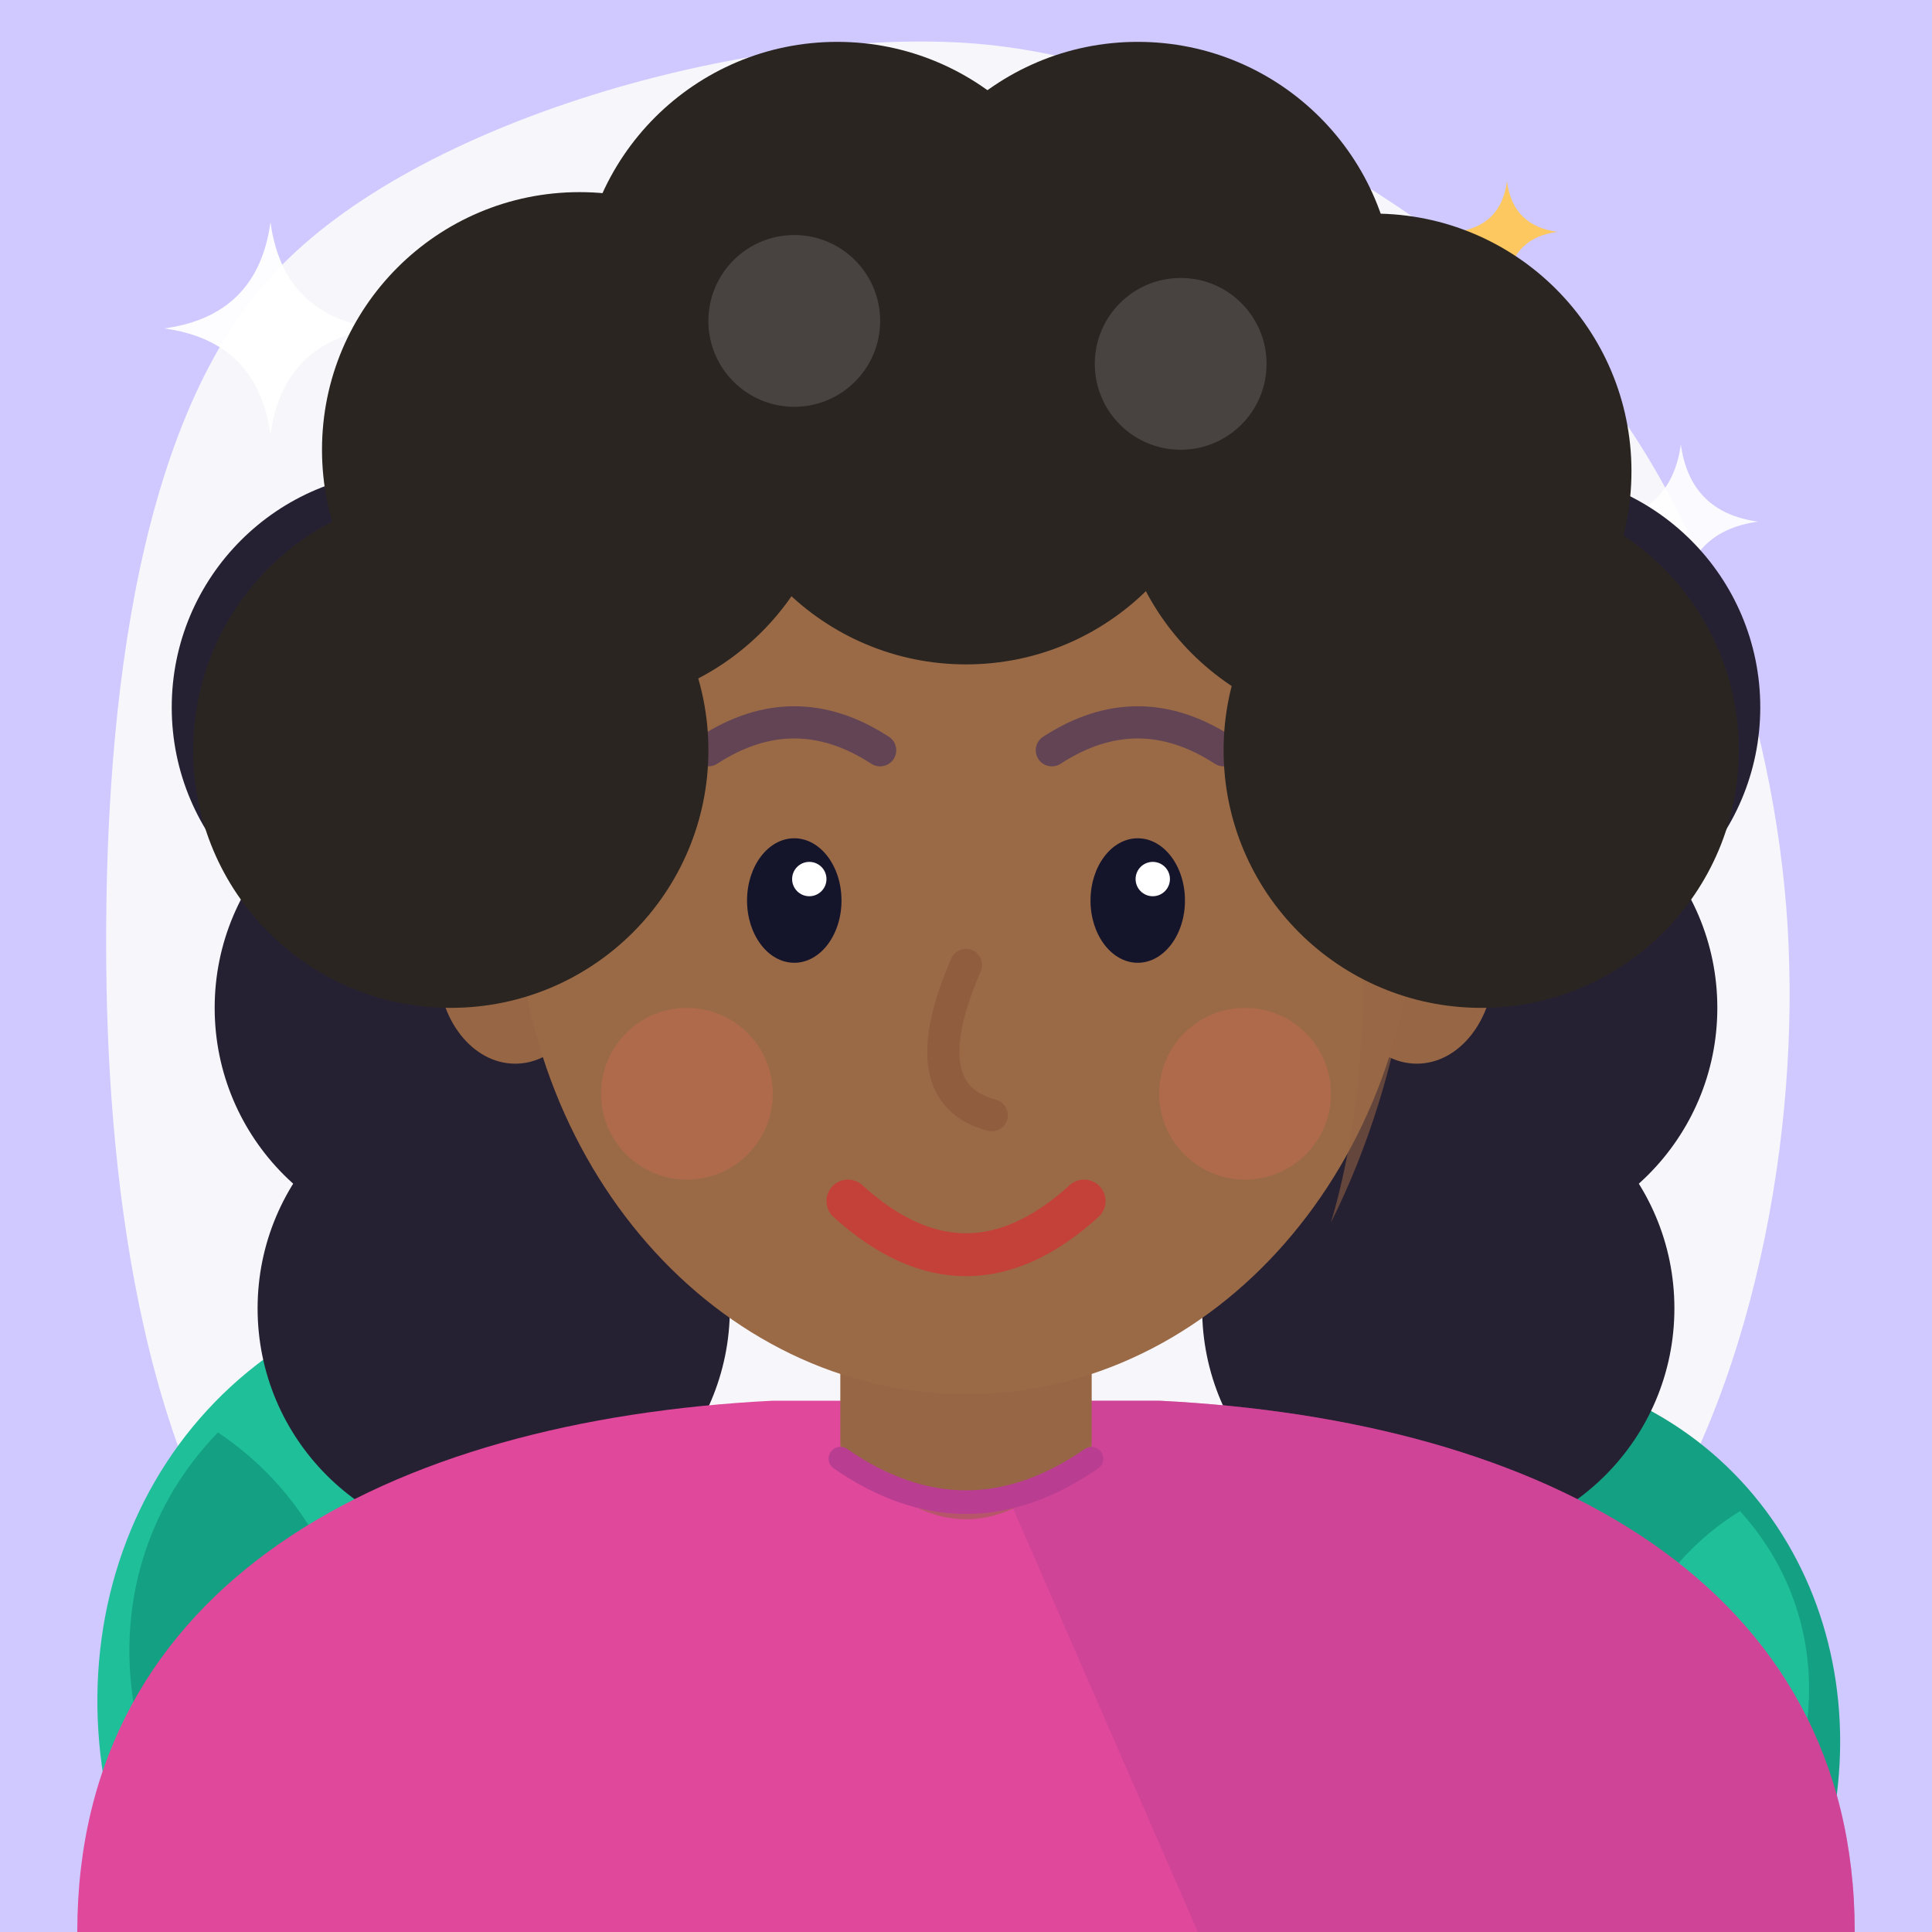
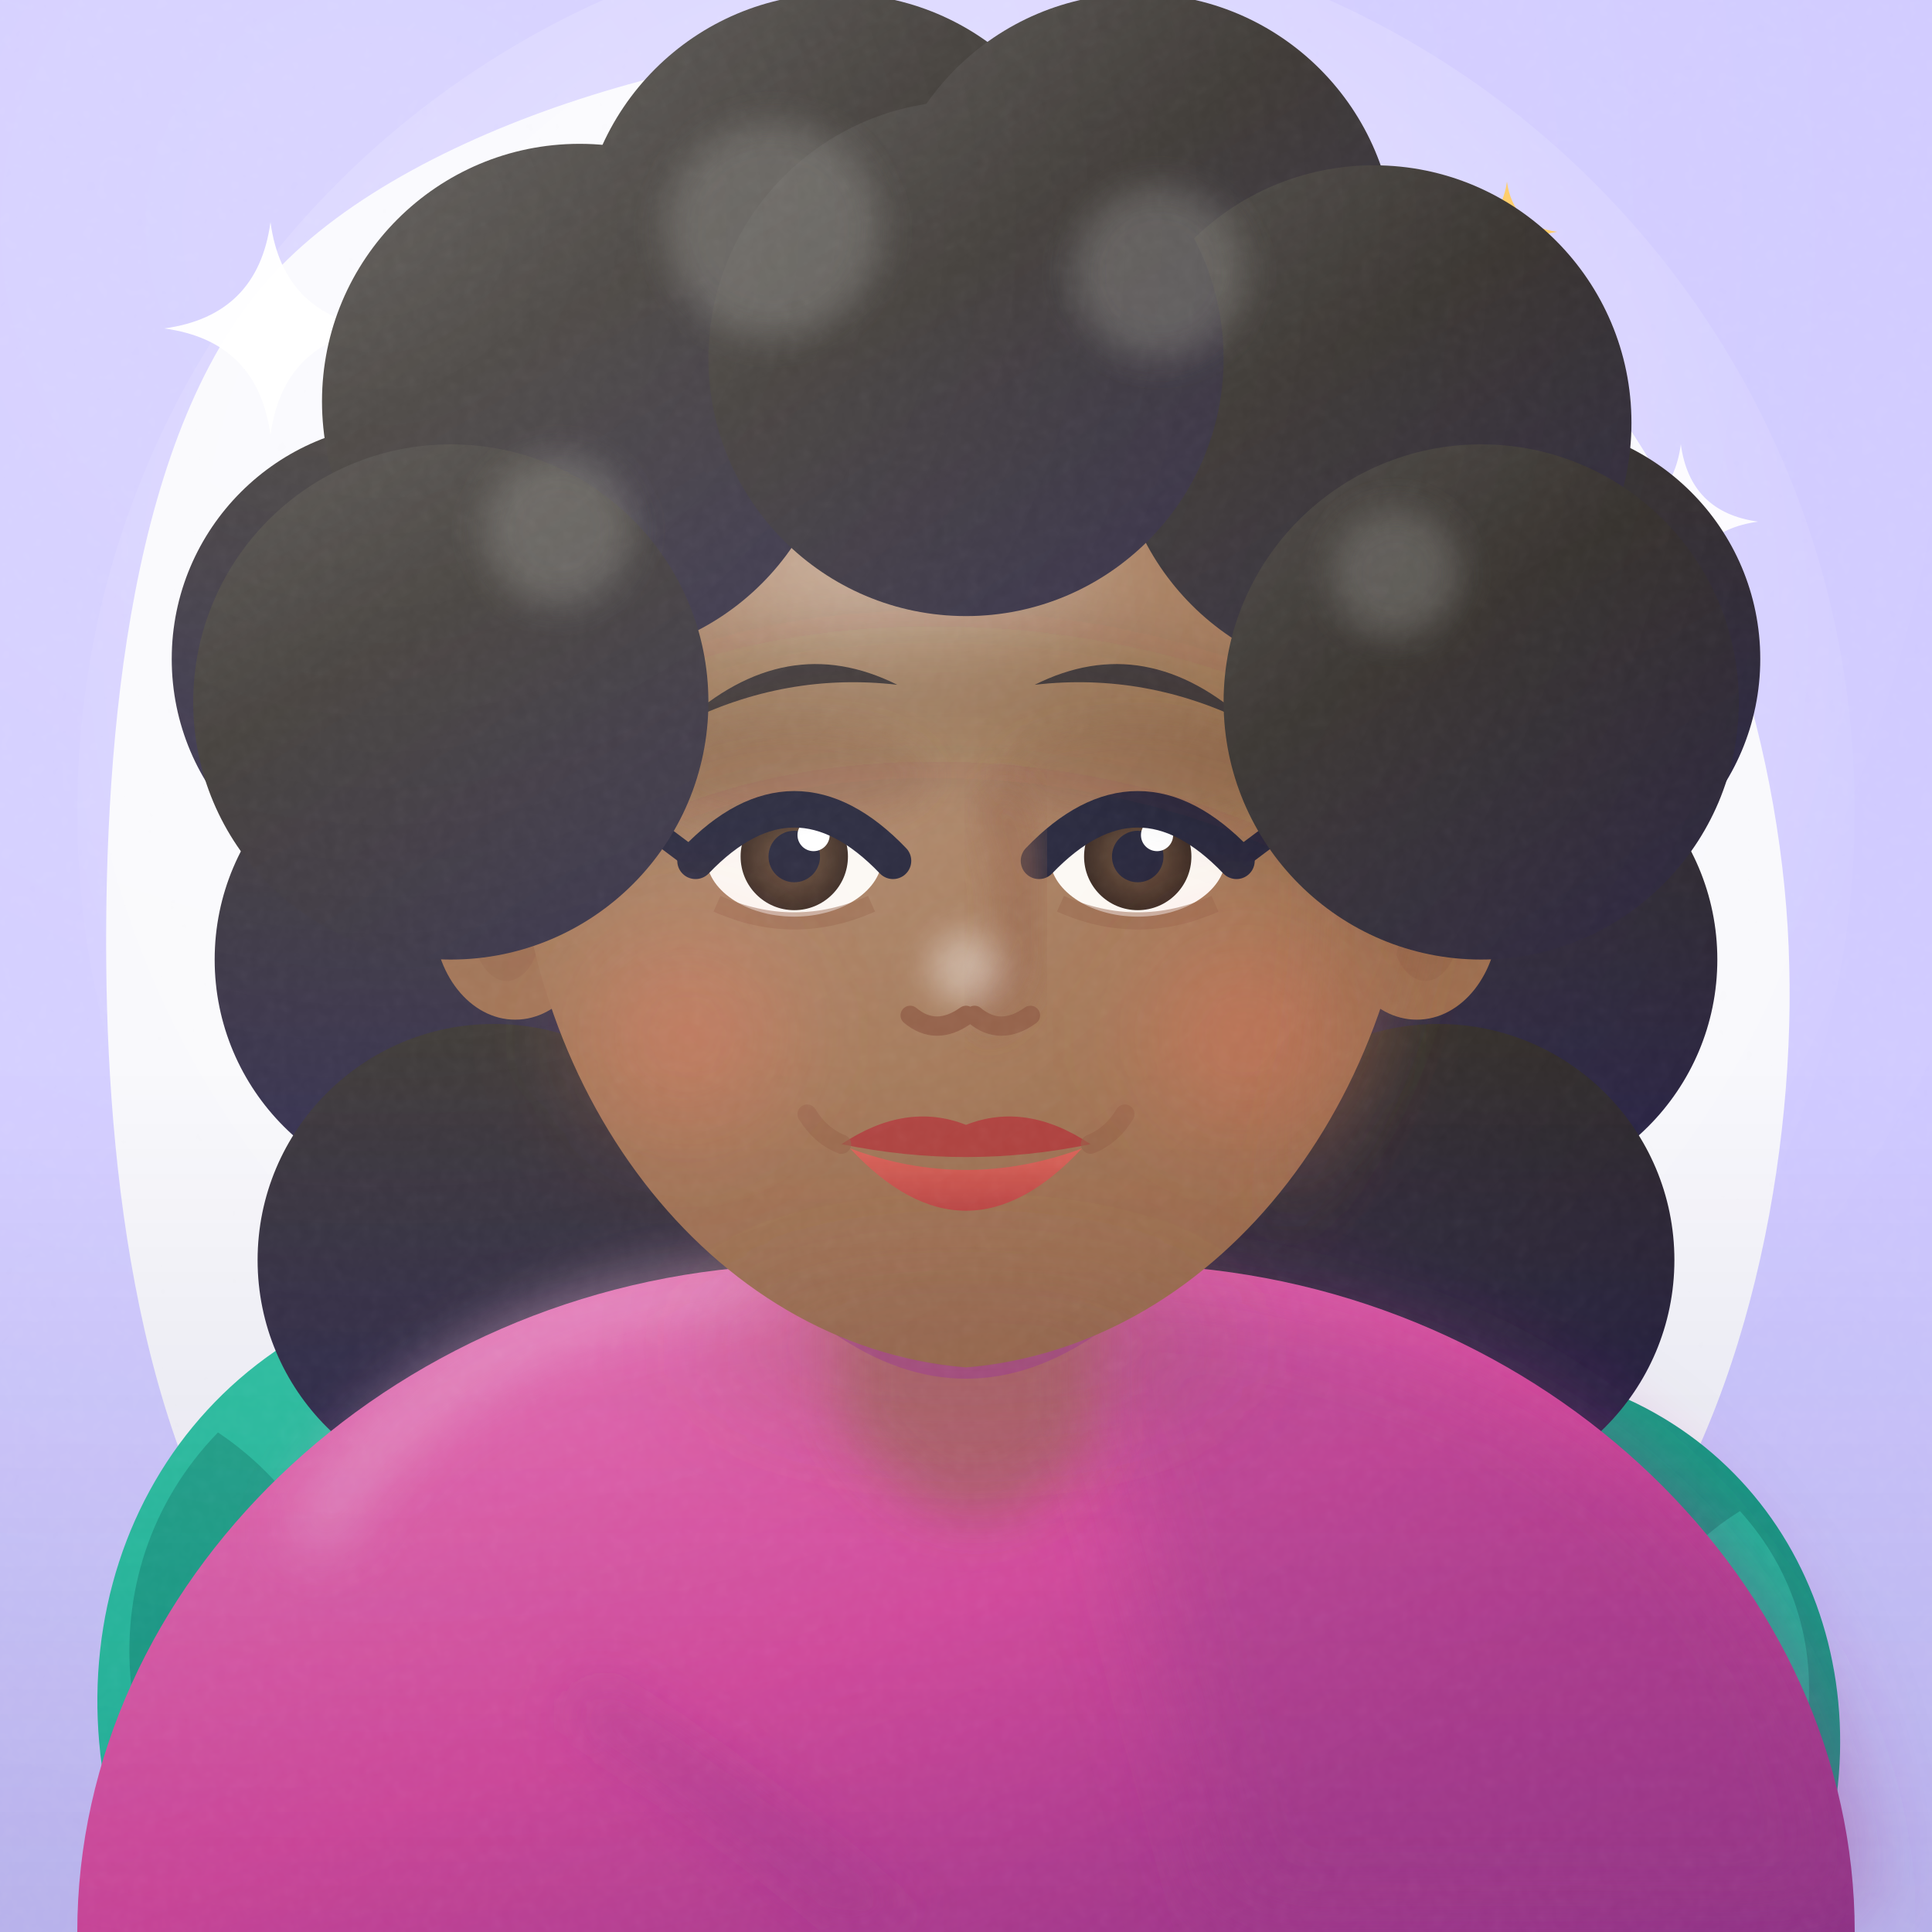
<svg xmlns="http://www.w3.org/2000/svg" viewBox="0 0 180 180" width="180" height="180" preserveAspectRatio="xMidYMid slice">
+   <defs>
+     <filter id="b1" x="-60%" y="-60%" width="220%" height="220%">
+       <feGaussianBlur stdDeviation="0.8" />
+     </filter>
+     <filter id="b2" x="-60%" y="-60%" width="220%" height="220%">
+       <feGaussianBlur stdDeviation="1.6" />
+     </filter>
+     <filter id="b3" x="-60%" y="-60%" width="220%" height="220%">
+       <feGaussianBlur stdDeviation="2.6" />
+     </filter>
+     <filter id="b5" x="-60%" y="-60%" width="220%" height="220%">
+       <feGaussianBlur stdDeviation="4.5" />
+     </filter>
+     <filter id="b8" x="-60%" y="-60%" width="220%" height="220%">
+       <feGaussianBlur stdDeviation="8" />
+     </filter>
+     <radialGradient id="pgl" cx="0.2" cy="0.12" r="0.95">
+       <stop offset="0" stop-color="#ffffff" stop-opacity="0.2" />
+       <stop offset="1" stop-color="#ffffff" stop-opacity="0" />
+     </radialGradient>
+     <linearGradient id="pvg" x1="0" y1="0.55" x2="0" y2="1">
+       <stop offset="0" stop-color="#1b1464" stop-opacity="0" />
+       <stop offset="1" stop-color="#1b1464" stop-opacity="0.14" />
+     </linearGradient>
+     <filter id="pgr" x="0" y="0" width="100%" height="100%">
+       <feTurbulence type="fractalNoise" baseFrequency="0.9" numOctaves="2" seed="7" />
+       <feColorMatrix type="saturate" values="0" />
+     </filter>
+   </defs>
+   <defs>
+     <linearGradient id="t602" x1="0" y1="0" x2="1" y2="1">
+       <stop offset="0" stop-color="#e770b2" />
+       <stop offset="0.5" stop-color="#e0489c" />
+       <stop offset="1" stop-color="#9d3689" />
+     </linearGradient>
+     <linearGradient id="k603" x1="0" y1="0" x2="0" y2="1">
+       <stop offset="0" stop-color="#a98063" />
+       <stop offset="1" stop-color="#905c3e" />
+     </linearGradient>
+     <radialGradient id="o604" cx="0.5" cy="0.4" r="0.55">
+       <stop offset="0" stop-color="#ffffff" stop-opacity="0.55" />
+       <stop offset="1" stop-color="#ffffff" stop-opacity="0" />
+     </radialGradient>
+   </defs>
  <rect x="0" y="0" width="180" height="180" rx="0" fill="#cfc9ff" />
  <path d="M166.7 90C167.2 109.3 162.2 134.1 149.4 149.4C136.6 164.6 110.4 180.8 90 181.5C69.6 182.1 40.2 168.4 26.9 153.1C13.5 137.9 10.1 111.3 9.9 90C9.7 68.7 12.1 39.8 25.5 25.5C38.8 11.1 69.8 2.7 90 4C110.2 5.3 133.9 19 146.7 33.3C159.5 47.6 166.3 70.7 166.7 90Z" fill="#f7f7fb" />
+   <circle cx="90" cy="75.6" r="82.8" fill="url(#o604)" />
  <g transform="translate(14.4 180) rotate(18)">
    <path d="M0 0C18.4 -18.4 18.4 -45.9 0 -61.2C-18.4 -45.9 -18.4 -18.4 0 0Z" fill="#1fbf9a" />
  </g>
  <g transform="translate(25.2 180) rotate(-6)">
    <path d="M0 0C14 -14 14 -35.1 0 -46.8C-14 -35.1 -14 -14 0 0Z" fill="#14a082" />
  </g>
  <g transform="translate(167.4 180) rotate(-20)">
    <path d="M0 0C16.2 -16.2 16.2 -40.5 0 -54C-16.2 -40.5 -16.2 -16.2 0 0Z" fill="#14a082" />
  </g>
  <g transform="translate(156.6 180) rotate(8)">
    <path d="M0 0C11.9 -11.9 11.9 -29.7 0 -39.6C-11.9 -29.7 -11.9 -11.9 0 0Z" fill="#1fbf9a" />
  </g>
  <path d="M25.2 20.7Q26.388 29.412 35.1 30.6Q26.388 31.788 25.2 40.5Q24.012 31.788 15.3 30.6Q24.012 29.412 25.2 20.7Z" fill="#ffffff" opacity="0.95" />
  <path d="M156.6 41.4Q157.464 47.736 163.8 48.6Q157.464 49.464 156.6 55.8Q155.736 49.464 149.4 48.6Q155.736 47.736 156.6 41.4Z" fill="#ffffff" opacity="0.9" />
  <path d="M140.4 16.92Q140.962 21.038 145.08 21.6Q140.962 22.162 140.4 26.28Q139.838 22.162 135.72 21.6Q139.838 21.038 140.4 16.92Z" fill="#ffc857" opacity="0.95" />
-   <g transform="translate(90 81.9) scale(2)">
-     <circle cx="-24" cy="6" r="11" fill="#262132" />
-     <circle cx="-26" cy="-8" r="11" fill="#262132" />
-     <circle cx="24" cy="6" r="11" fill="#262132" />
-     <circle cx="26" cy="-8" r="11" fill="#262132" />
-     <circle cx="-22" cy="20" r="11" fill="#262132" />
-     <circle cx="22" cy="20" r="11" fill="#262132" />
+   <g transform="translate(90 77.4) scale(2)">
+     <defs>
+       <linearGradient id="h605" x1="0" y1="0" x2="0.6" y2="1">
+         <stop offset="0" stop-color="#3f3b37" />
+         <stop offset="0.45" stop-color="#2a2521" />
+         <stop offset="1" stop-color="#262035" />
+       </linearGradient>
+       <linearGradient id="hl606" x1="0" y1="0" x2="0" y2="1">
+         <stop offset="0" stop-color="#2a2521" />
+         <stop offset="1" stop-color="#231d43" />
+       </linearGradient>
+     </defs>
+     <circle cx="-24" cy="6" r="11" fill="url(#hl606)" />
+     <circle cx="-26" cy="-8" r="11" fill="url(#hl606)" />
+     <circle cx="24" cy="6" r="11" fill="url(#hl606)" />
+     <circle cx="26" cy="-8" r="11" fill="url(#hl606)" />
+     <circle cx="-22" cy="20" r="11" fill="url(#hl606)" />
+     <circle cx="22" cy="20" r="11" fill="url(#hl606)" />
  </g>
-   <path d="M7.2 180C7.2 147.6 36 132.3 72 130.5L108 130.5C144 132.3 172.8 147.6 172.8 180Z" fill="#e0489c" />
-   <path d="M90 130.5L108 130.5C144 132.3 172.8 147.6 172.8 180L111.6 180Z" fill="#b93e91" opacity="0.4" />
-   <path d="M78.3 110.5h23.4V135.9Q90 144 78.3 135.9Z" fill="#9a6a47" />
-   <path d="M78.3 110.5h23.4v23.9Q90 148.7 78.3 134.4Z" fill="#966343" opacity="0.55" />
-   <path d="M78.3 135.9Q90 144 101.7 135.9" stroke="#b93e91" stroke-width="2.2" fill="none" stroke-linecap="round" />
-   <g transform="translate(90 81.9) scale(2)">
-     <ellipse cx="-21" cy="4" rx="3.6" ry="4.6" fill="#976645" />
-     <ellipse cx="21" cy="4" rx="3.6" ry="4.6" fill="#976645" />
-     <ellipse cx="0" cy="0" rx="21" ry="24" fill="#9a6a47" />
-     <path d="M10-22C22-18 24 2 17 16C20 6 19-12 10-22Z" fill="#976544" opacity="0.55" />
-     <path d="M-12-6q4-2.6 8 0M4-6q4-2.6 8 0" stroke="#543b57" stroke-width="1.5" fill="none" stroke-linecap="round" opacity="0.8" />
-     <ellipse cx="-8" cy="1" rx="2.2" ry="2.9" fill="#14142b" />
-     <ellipse cx="8" cy="1" rx="2.2" ry="2.9" fill="#14142b" />
-     <circle cx="-7.3" cy="0" r="0.8" fill="#fff" />
-     <circle cx="8.7" cy="0" r="0.8" fill="#fff" />
-     <path d="M0 4q-2.6 6 1.2 7" stroke="#915d3f" stroke-width="1.5" fill="none" stroke-linecap="round" />
-     <path d="M-5.5 15q5.5 5 11 0" stroke="#c4413a" stroke-width="2" fill="none" stroke-linecap="round" />
-     <circle cx="-13" cy="10" r="4" fill="#ff6b57" opacity="0.2" />
-     <circle cx="13" cy="10" r="4" fill="#ff6b57" opacity="0.2" />
-     <circle cx="-18" cy="-20" r="12" fill="#2a2521" />
-     <circle cx="-6" cy="-27" r="12" fill="#2a2521" />
-     <circle cx="8" cy="-27" r="12" fill="#2a2521" />
-     <circle cx="19" cy="-19" r="12" fill="#2a2521" />
-     <circle cx="-24" cy="-6" r="12" fill="#2a2521" />
-     <circle cx="24" cy="-6" r="12" fill="#2a2521" />
-     <circle cx="0" cy="-22" r="12" fill="#2a2521" />
-     <circle cx="-8" cy="-26" r="4" fill="#66625f" opacity="0.5" />
-     <circle cx="10" cy="-24" r="4" fill="#66625f" opacity="0.5" />
+   <path d="M7.2 180C7.2 147.6 36 119.7 72 117.9L108 117.9C144 119.7 172.8 147.6 172.8 180Z" fill="url(#t602)" />
+   <g filter="url(#b5)">
+     <path d="M99 119.7C144 119.7 172.8 147.6 172.8 180L115.2 180Z" fill="#a9398c" opacity="0.5" />
  </g>
+   <g filter="url(#b3)">
+     <path d="M28.8 144C39.6 123.3 61.2 119.7 72 119.7" stroke="#f3b6d7" stroke-width="3.6" fill="none" opacity="0.6" />
+   </g>
+   <g filter="url(#b3)">
+     <path d="M54 158.4Q68.4 167.4 82.8 180" stroke="#a9398c" stroke-width="4.5" fill="none" opacity="0.35" />
+   </g>
+   <path d="M78.3 106h23.4V123.3Q90 131.4 78.3 123.3Z" fill="url(#k603)" />
+   <g filter="url(#b3)">
+     <path d="M78.3 110.8h23.4v23.9Q90 149 78.3 132.3Z" fill="#946242" opacity="0.6" />
+   </g>
+   <path d="M78.3 123.3Q90 131.4 101.7 123.3" stroke="#a9398c" stroke-width="2.2" fill="none" stroke-linecap="round" opacity="0.8" />
+   <g transform="translate(90 77.4) scale(2)">
+     <defs>
+       <radialGradient id="s607" cx="0.38" cy="0.3" r="0.85">
+         <stop offset="0" stop-color="#aa8264" />
+         <stop offset="0.6" stop-color="#9a6a47" />
+         <stop offset="1" stop-color="#956242" />
+       </radialGradient>
+     </defs>
+     <ellipse cx="-21" cy="4" rx="3.8" ry="4.8" fill="#976544" />
+     <ellipse cx="-21.4" cy="4.4" rx="1.6" ry="2.6" fill="#905c3e" opacity="0.6" />
+     <ellipse cx="21" cy="4" rx="3.8" ry="4.8" fill="#976544" />
+     <ellipse cx="21.4" cy="4.4" rx="1.6" ry="2.6" fill="#905c3e" opacity="0.6" />
+     <path d="M-21-2C-21-18-11-24 0-24C11-24 21-18 21-2C21 12 12 24 0 25C-12 24-21 12-21-2Z" fill="url(#s607)" />
+     <g filter="url(#b2)">
+       <path d="M11-22C24-16 24 8 14 19C19 6 18-10 11-22Z" fill="#946141" opacity="0.38" />
+     </g>
+     <g filter="url(#b3)">
+       <ellipse cx="-3" cy="-13" rx="9" ry="4" fill="#fff" opacity="0.28" />
+       <ellipse cx="0" cy="24" rx="12" ry="3.6" fill="#8d573b" opacity="0.3" />
+     </g>
+     <defs>
+       <radialGradient id="i608" cx="0.5" cy="0.5" r="0.5">
+         <stop offset="0" stop-color="#6b4a32" />
+         <stop offset="1" stop-color="#2a1810" />
+       </radialGradient>
+       <linearGradient id="l609" x1="0" y1="0" x2="0" y2="1">
+         <stop offset="0" stop-color="#d9584a" />
+         <stop offset="1" stop-color="#b73a36" />
+       </linearGradient>
+     </defs>
+     <g filter="url(#b1)">
+       <ellipse cx="-8" cy="-2.6" rx="6.4" ry="2.4" fill="#8d573b" opacity="0.4" />
+       <ellipse cx="8" cy="-2.6" rx="6.4" ry="2.4" fill="#8d573b" opacity="0.4" />
+     </g>
+     <path d="M-13.2-5Q-8.4-9.4-3.2-6.8Q-8.4-7.4-13.2-5Z" fill="#28222b" />
+     <path d="M3.2-6.8Q8.4-9.4 13.2-5Q8.4-7.4 3.2-6.8Z" fill="#28222b" />
+     <ellipse cx="-8" cy="1.2" rx="4.1" ry="2.8" fill="#fbf7f2" />
+     <circle cx="-8" cy="1.2" r="2.5" fill="url(#i608)" />
+     <circle cx="-8" cy="1.2" r="1.2" fill="#14142b" />
+     <circle cx="-7.1" cy="0.2" r="0.75" fill="#fff" />
+     <path d="M-12.6 1.4Q-8 -3.4 -3.4 1.4" stroke="#14142b" stroke-width="1.7" fill="none" stroke-linecap="round" />
+     <path d="M-12.6 1.4l-1.6 -1.2" stroke="#14142b" stroke-width="1" stroke-linecap="round" />
+     <path d="M-11.6 3.4Q-8 5 -4.4 3.4" stroke="#8d573b" stroke-width="0.8" fill="none" opacity="0.5" />
+     <ellipse cx="8" cy="1.2" rx="4.1" ry="2.8" fill="#fbf7f2" />
+     <circle cx="8" cy="1.2" r="2.5" fill="url(#i608)" />
+     <circle cx="8" cy="1.2" r="1.2" fill="#14142b" />
+     <circle cx="8.9" cy="0.2" r="0.75" fill="#fff" />
+     <path d="M3.4 1.4Q8 -3.4 12.6 1.4" stroke="#14142b" stroke-width="1.7" fill="none" stroke-linecap="round" />
+     <path d="M12.6 1.4l1.6 -1.2" stroke="#14142b" stroke-width="1" stroke-linecap="round" />
+     <path d="M4.4 3.4Q8 5 11.6 3.4" stroke="#8d573b" stroke-width="0.8" fill="none" opacity="0.5" />
+     <g filter="url(#b1)">
+       <path d="M1.8-1Q4 5.5 1 8" stroke="#8d573b" stroke-width="2.6" fill="none" stroke-linecap="round" opacity="0.55" />
+     </g>
+     <g filter="url(#b1)">
+       <circle cx="0" cy="6.4" r="1.7" fill="#fff" opacity="0.4" />
+     </g>
+     <path d="M-2.6 8.6q1.2 1 2.6 0M0.4 8.6q1.2 1 2.6 0" stroke="#8a5339" stroke-width="0.9" fill="none" stroke-linecap="round" />
+     <path d="M-5.8 14.6Q-2.8 12.6 0 13.7Q2.8 12.6 5.8 14.6Q0 15.8-5.8 14.6Z" fill="#a93430" />
+     <path d="M-5.4 14.8Q0 20.6 5.4 14.8Q0 16.8-5.4 14.8Z" fill="url(#l609)" />
+     <path d="M-5.8 14.6q-1-.4-1.6-1.4M5.8 14.6q1-.4 1.6-1.4" stroke="#8d573b" stroke-width="0.9" fill="none" stroke-linecap="round" opacity="0.6" />
+     <g filter="url(#b3)">
+       <circle cx="-13" cy="9.5" r="4.4" fill="#ff6b57" opacity="0.32" />
+       <circle cx="13" cy="9.5" r="4.4" fill="#ff6b57" opacity="0.32" />
+     </g>
+     <g filter="url(#b2)">
+       <path d="M-22-2C-14-12 10-12 22-2L22 5C10-6-14-6-22 5Z" fill="#3a1d14" opacity="0.2" />
+     </g>
+     <circle cx="-18" cy="-20" r="12" fill="url(#h605)" />
+     <circle cx="-6" cy="-27" r="12" fill="url(#h605)" />
+     <circle cx="8" cy="-27" r="12" fill="url(#h605)" />
+     <circle cx="19" cy="-19" r="12" fill="url(#h605)" />
+     <circle cx="-24" cy="-6" r="12" fill="url(#h605)" />
+     <circle cx="24" cy="-6" r="12" fill="url(#h605)" />
+     <circle cx="0" cy="-22" r="12" fill="url(#h605)" />
+     <g filter="url(#b1)">
+       <circle cx="-9" cy="-28" r="5" fill="#726f6c" opacity="0.5" />
+     </g>
+     <g filter="url(#b1)">
+       <circle cx="9" cy="-26" r="4" fill="#726f6c" opacity="0.5" />
+     </g>
+     <g filter="url(#b1)">
+       <circle cx="-19" cy="-14" r="3.5" fill="#726f6c" opacity="0.5" />
+     </g>
+     <g filter="url(#b1)">
+       <circle cx="20" cy="-12" r="3" fill="#726f6c" opacity="0.5" />
+     </g>
+   </g>
+   <rect width="180" height="180" fill="url(#pgl)" />
+   <rect width="180" height="180" fill="url(#pvg)" />
+   <rect width="180" height="180" filter="url(#pgr)" opacity="0.16" style="mix-blend-mode:soft-light" />
</svg>
